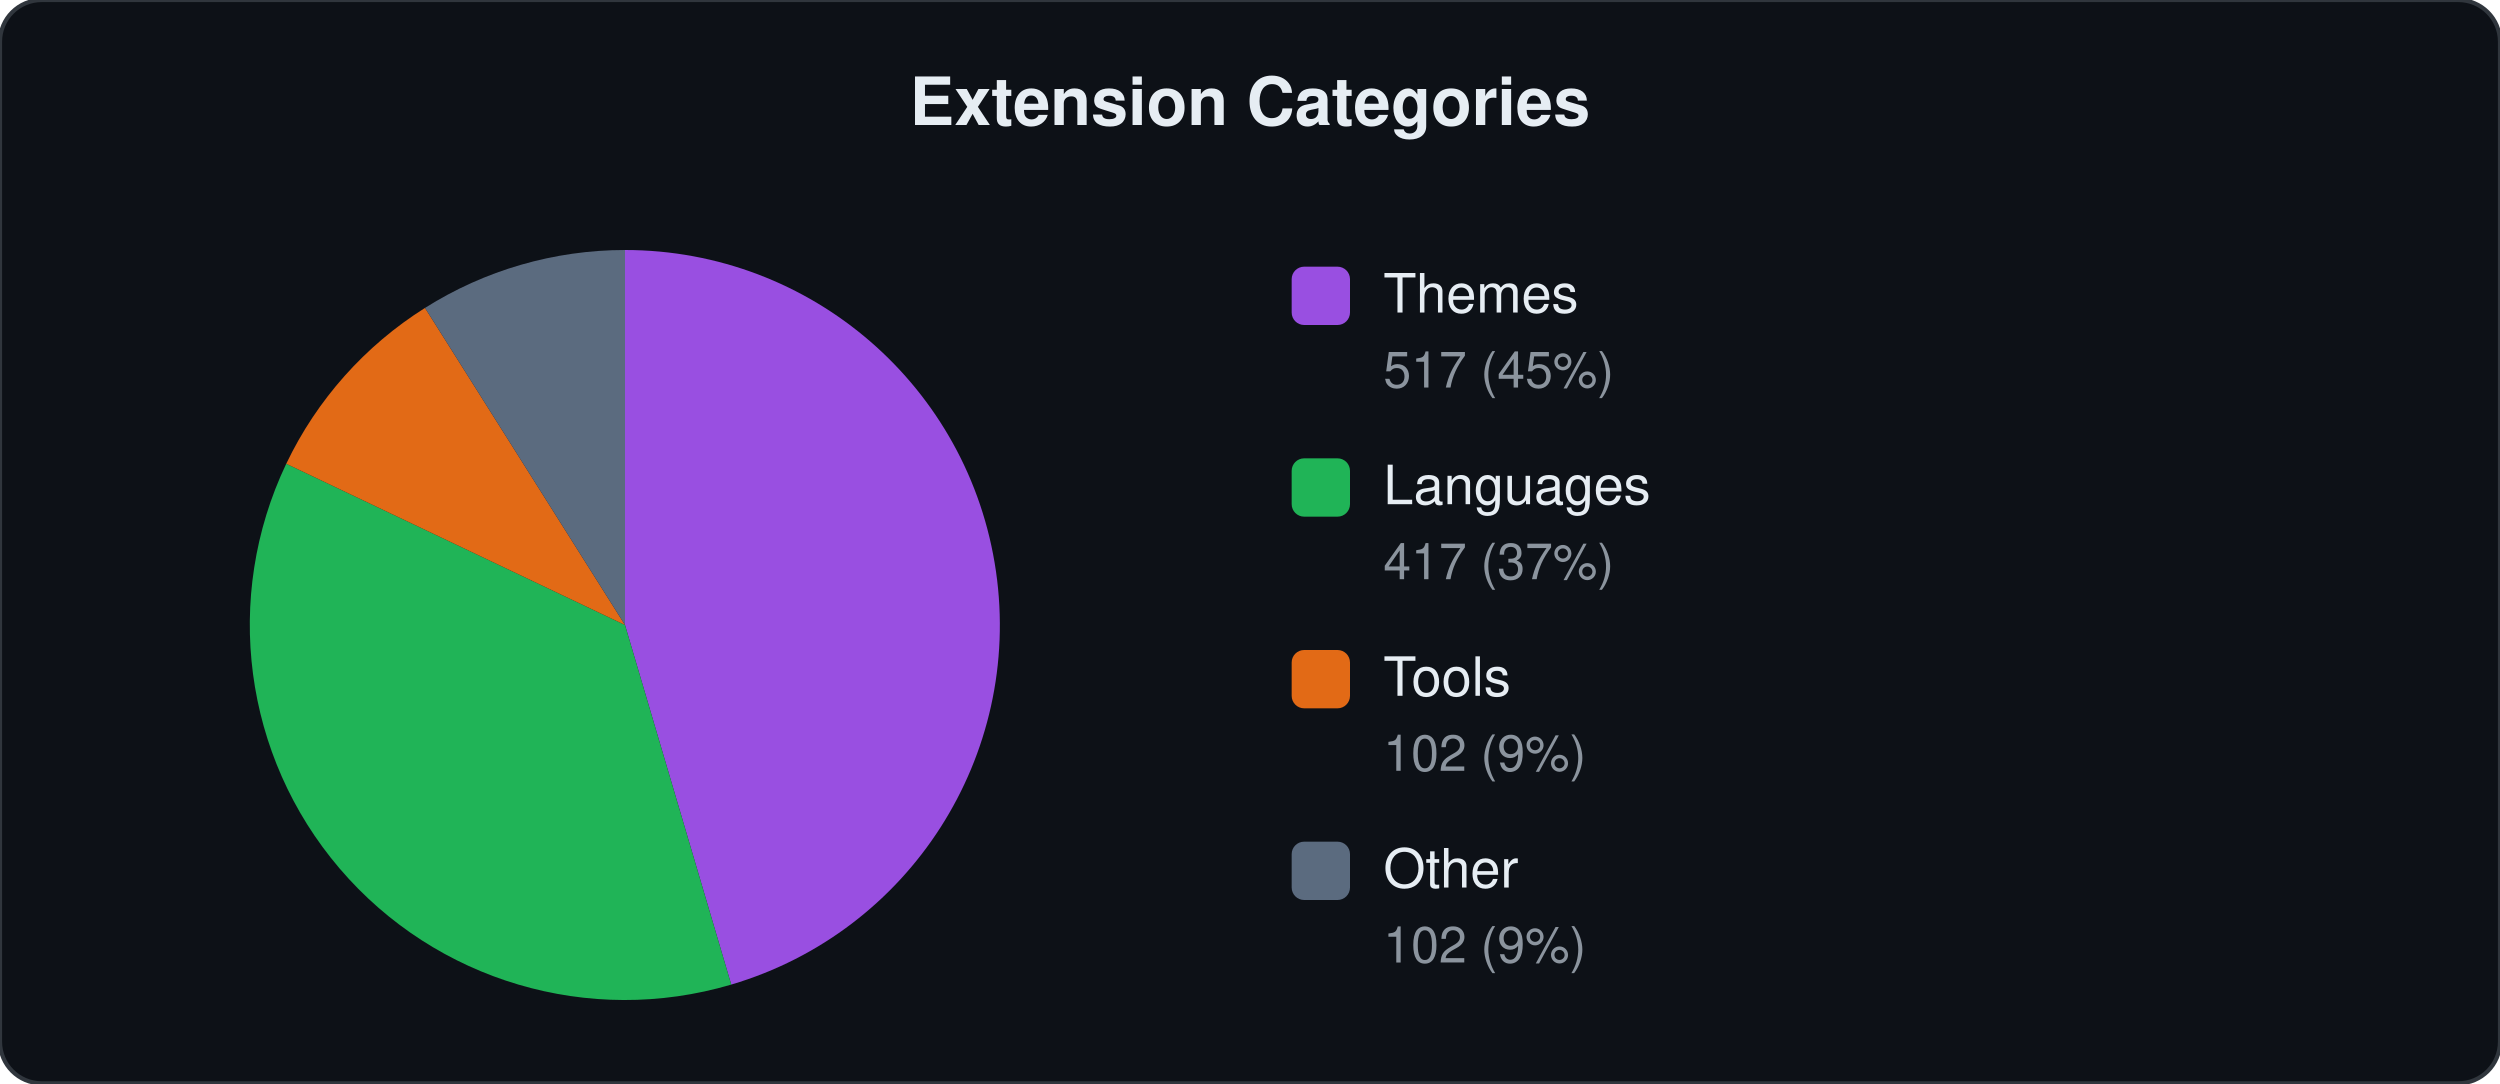
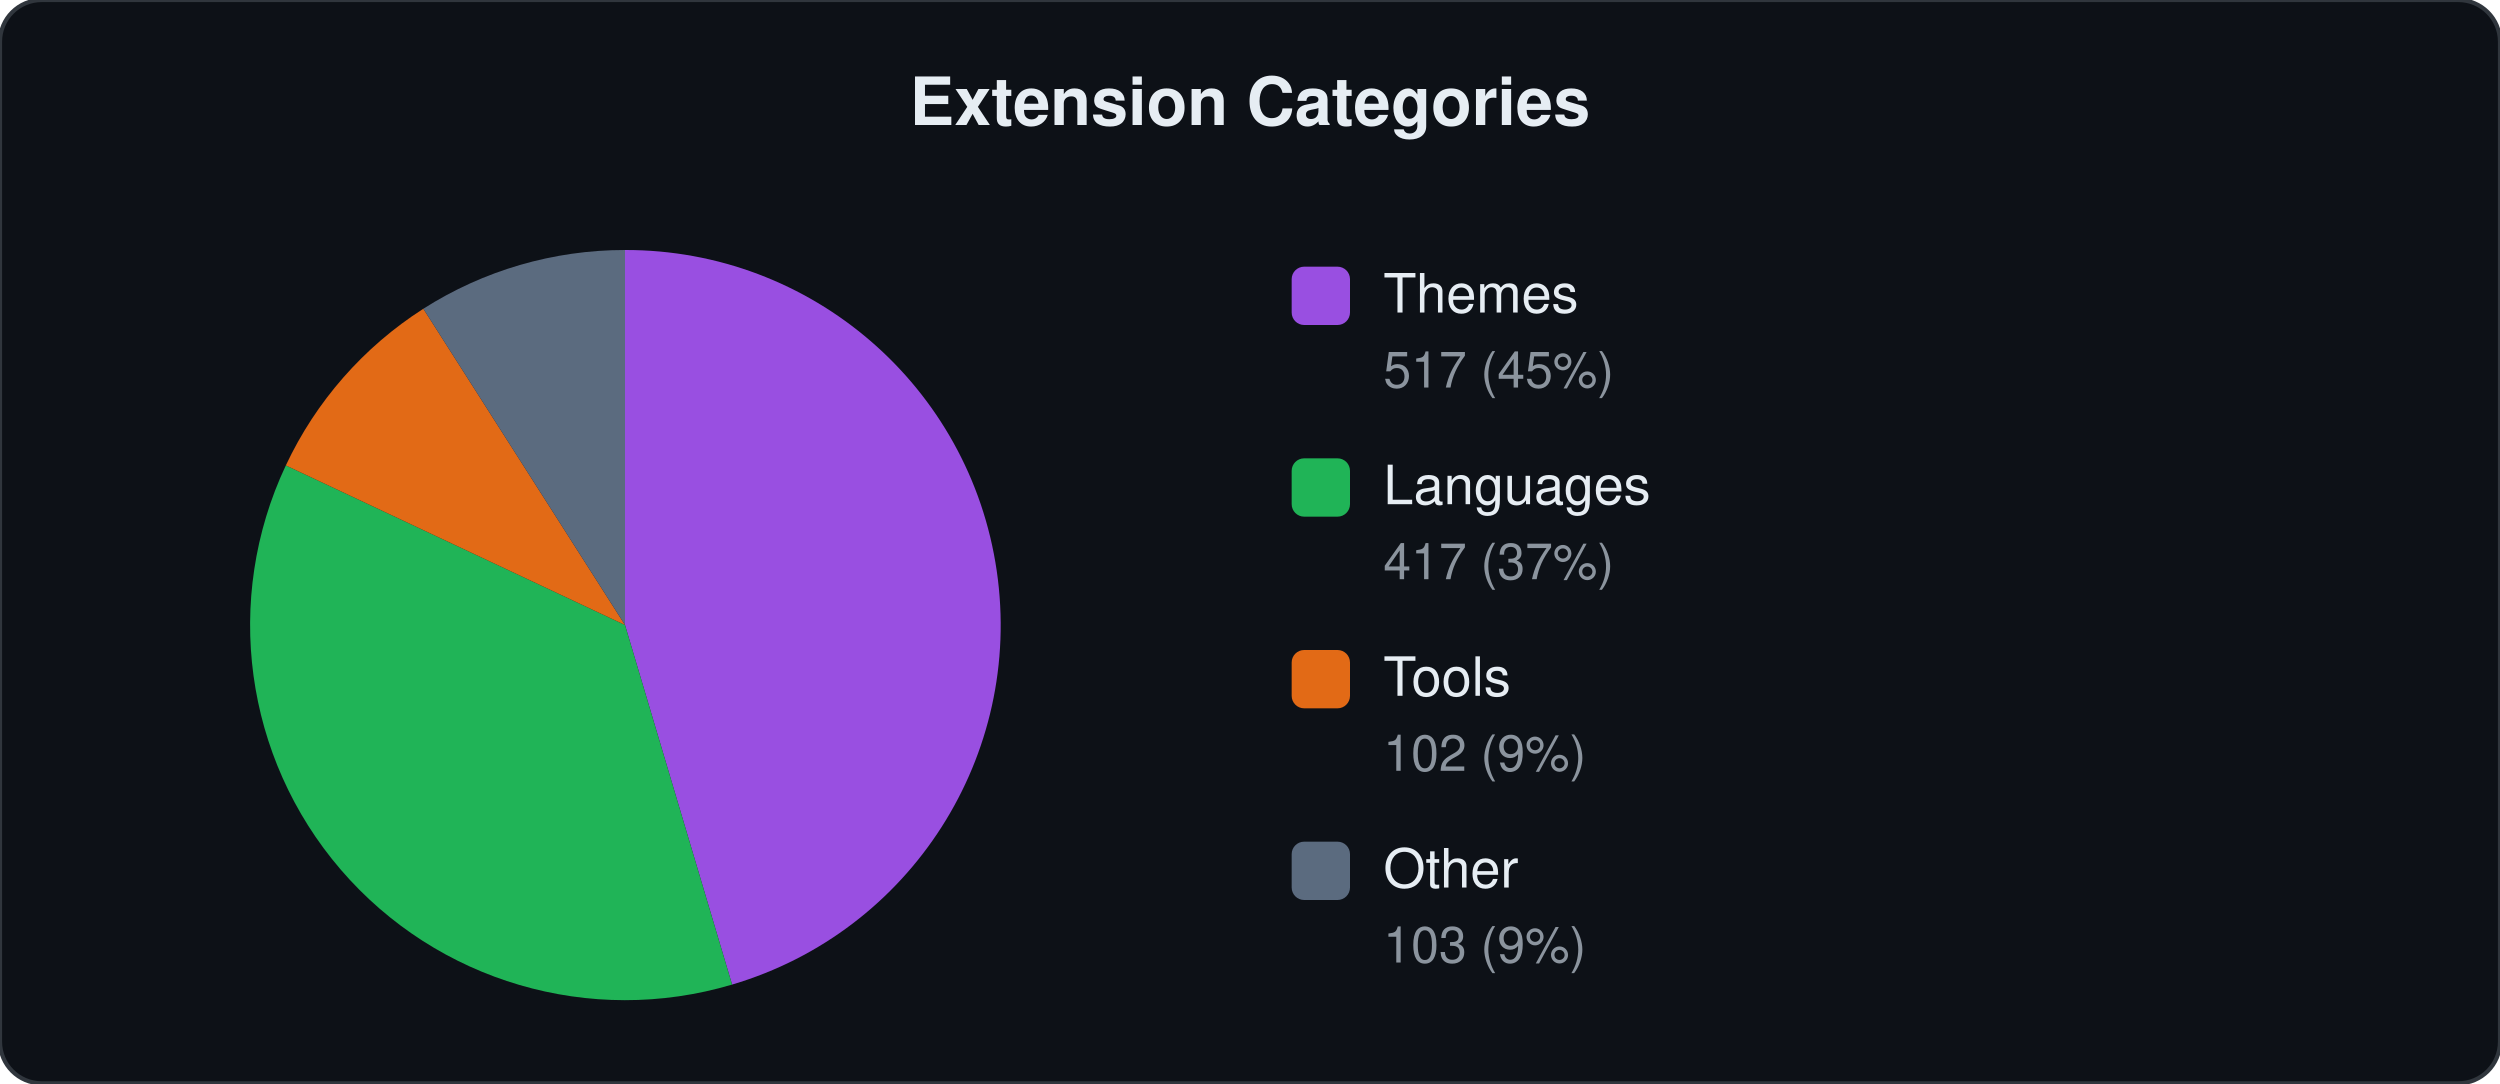
<svg xmlns="http://www.w3.org/2000/svg" viewBox="0 0 600 260" width="600" height="260">
  <style>text{font-family:-apple-system,BlinkMacSystemFont,"Segoe UI",Helvetica,Arial,sans-serif;fill:#e6edf3}.label{font-size:13px}.count{font-size:12px;fill:#8b949e}.title{font-size:16px;font-weight:600}</style>
  <rect width="600" height="260" rx="10" fill="#0d1117" stroke="#30363d" stroke-width="1" />
  <text x="300" y="30" text-anchor="middle" class="title">Extension Categories</text>
-   <path d="M150.0,150.0 L150.0,60.0 A90,90 0 0,1 175.5,236.3 Z" fill="#a855f7" opacity="0.9" />
-   <path d="M150.0,150.0 L175.5,236.3 A90,90 0 0,1 68.7,111.3 Z" fill="#22c55e" opacity="0.9" />
-   <path d="M150.0,150.0 L68.7,111.3 A90,90 0 0,1 102.0,73.9 Z" fill="#f97316" opacity="0.9" />
-   <path d="M150.0,150.0 L102.0,73.9 A90,90 0 0,1 150.0,60.0 Z" fill="#64748b" opacity="0.9" />
+   <path d="M150.0,150.0 L150.0,60.0 A90,90 0 0,1 175.7,236.3 Z" fill="#a855f7" opacity="0.9" />
+   <path d="M150.0,150.0 L175.7,236.3 A90,90 0 0,1 68.6,111.7 Z" fill="#22c55e" opacity="0.9" />
+   <path d="M150.0,150.0 L68.6,111.7 A90,90 0 0,1 101.6,74.1 Z" fill="#f97316" opacity="0.9" />
+   <path d="M150.0,150.0 L101.6,74.1 A90,90 0 0,1 150.0,60.0 Z" fill="#64748b" opacity="0.9" />
  <rect x="310" y="64" width="14" height="14" rx="3" fill="#a855f7" opacity="0.9" />
  <text x="332" y="75" class="label">Themes</text>
  <text x="332" y="93" class="count">517 (45%)</text>
  <rect x="310" y="110" width="14" height="14" rx="3" fill="#22c55e" opacity="0.9" />
  <text x="332" y="121" class="label">Languages</text>
  <text x="332" y="139" class="count">417 (37%)</text>
  <rect x="310" y="156" width="14" height="14" rx="3" fill="#f97316" opacity="0.9" />
  <text x="332" y="167" class="label">Tools</text>
  <text x="332" y="185" class="count">102 (9%)</text>
  <rect x="310" y="202" width="14" height="14" rx="3" fill="#64748b" opacity="0.9" />
  <text x="332" y="213" class="label">Other</text>
-   <text x="332" y="231" class="count">102 (9%)</text>
+   <text x="332" y="231" class="count">103 (9%)</text>
</svg>
